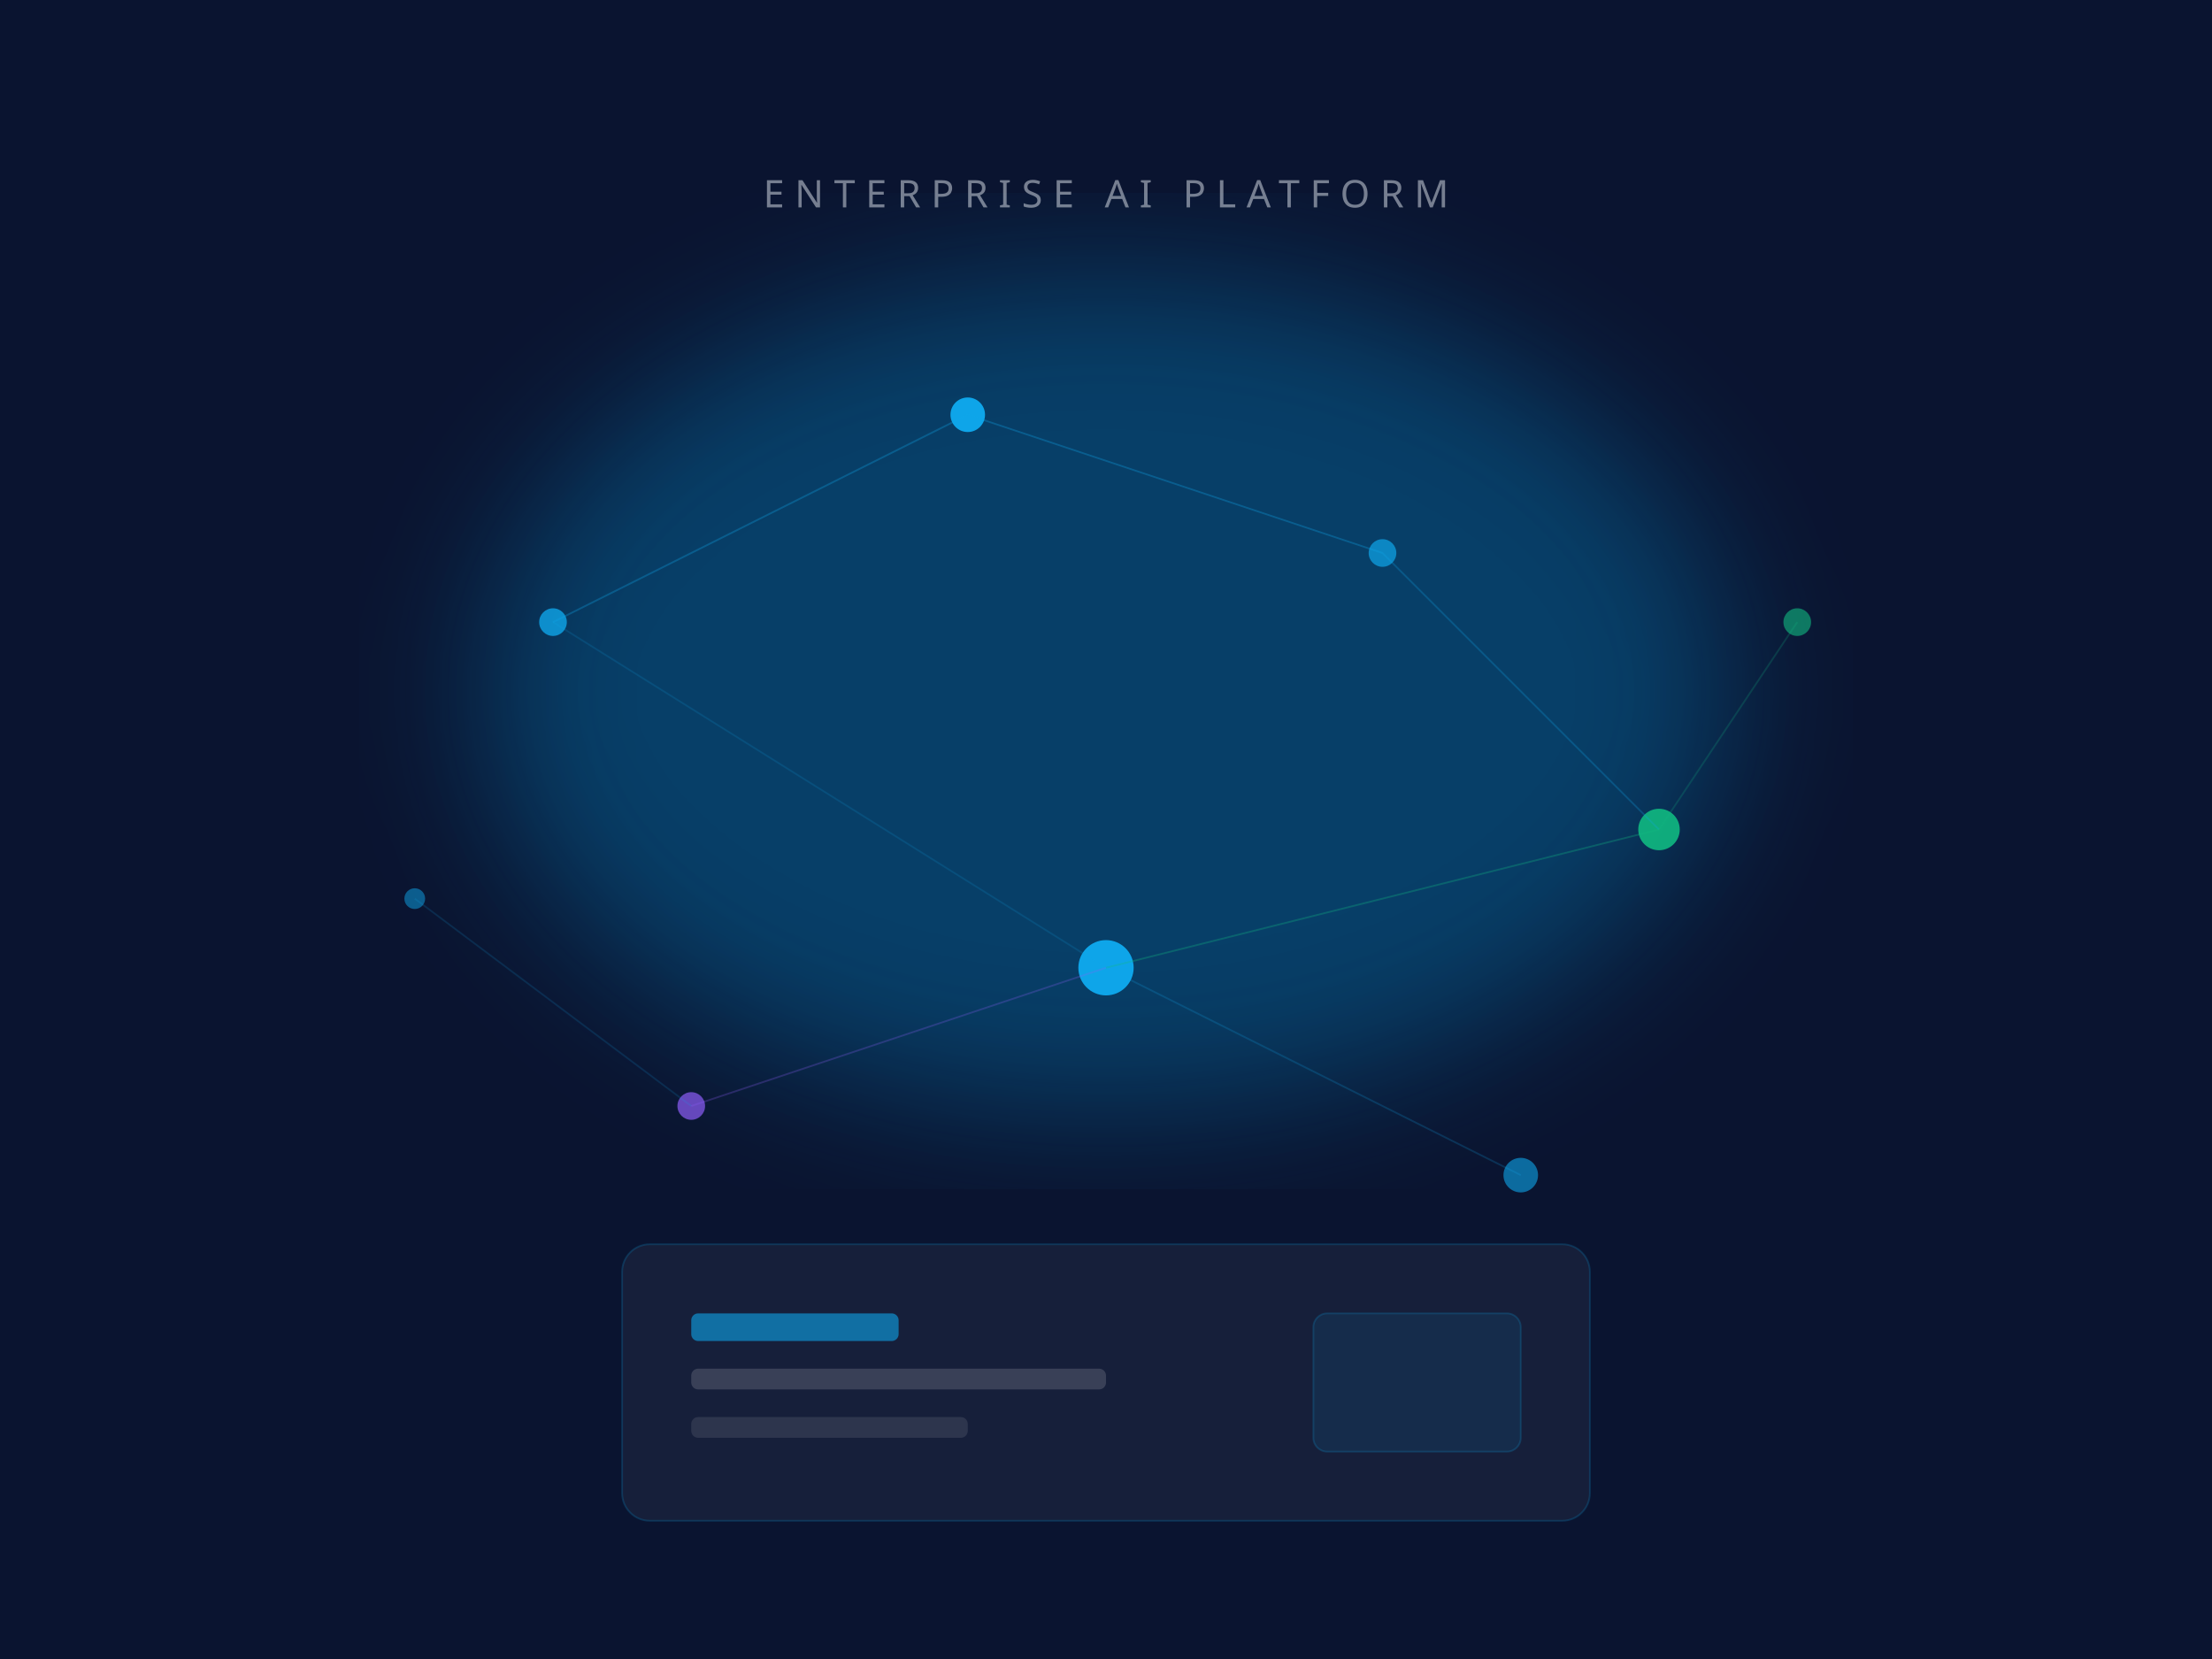
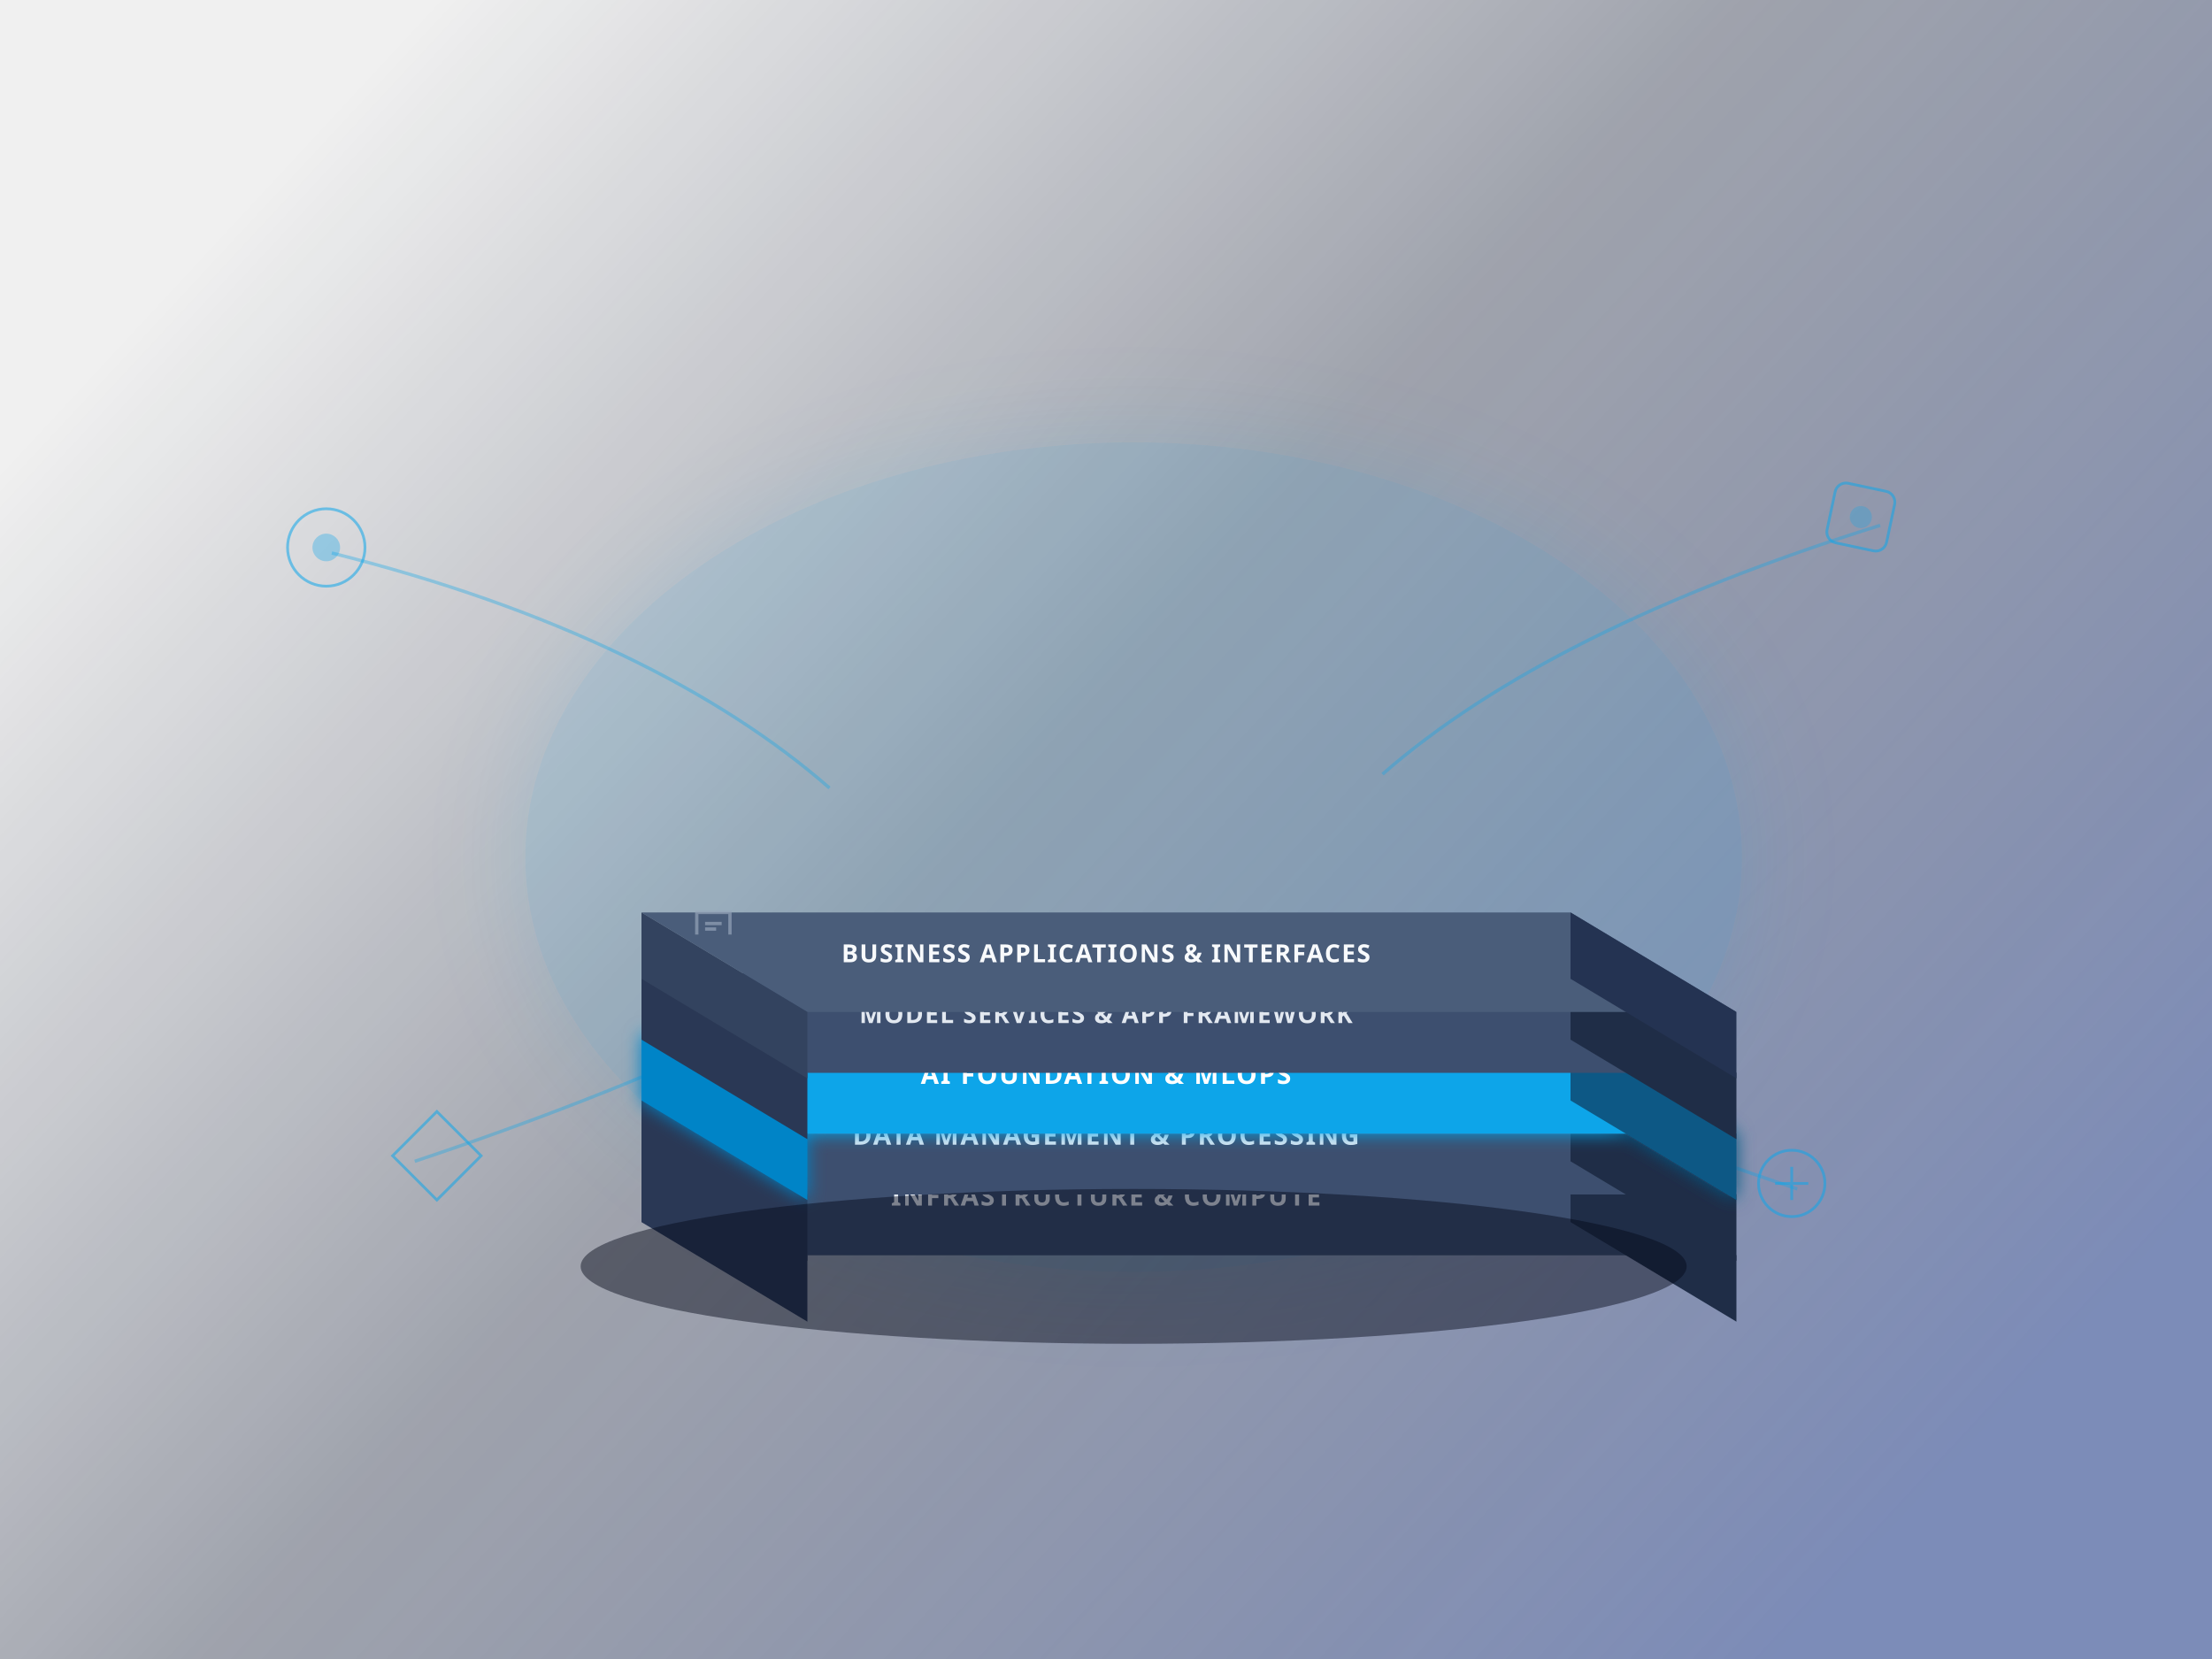
- <svg xmlns="http://www.w3.org/2000/svg" viewBox="0 0 640 480" fill="none">
+ <svg xmlns="http://www.w3.org/2000/svg" viewBox="0 0 800 600" fill="none" role="img" aria-label="Enterprise AI platform stack">
  <defs>
-     <linearGradient id="bg" x1="0" y1="0" x2="640" y2="480">
-       <stop offset="0%" stop-color="#0A1430" />
-       <stop offset="100%" stop-color="#1E3A8A" />
+     <linearGradient id="hero-bg" x1="120" y1="40" x2="680" y2="560" gradientUnits="userSpaceOnUse">
+       <stop stop-color="#0A1430" stop-opacity="0" />
+       <stop offset="0.45" stop-color="#0A1430" stop-opacity="0.35" />
+       <stop offset="1" stop-color="#1E3A8A" stop-opacity="0.55" />
    </linearGradient>
-     <linearGradient id="glow" x1="320" y1="0" x2="320" y2="480">
-       <stop offset="0%" stop-color="#0EA5E9" stop-opacity="0.3" />
-       <stop offset="100%" stop-color="#0EA5E9" stop-opacity="0" />
+     <linearGradient id="accent-top" x1="0" y1="0" x2="1" y2="1">
+       <stop stop-color="#22D3EE" />
+       <stop stop-color="#0EA5E9" />
    </linearGradient>
-     <filter id="blur">
-       <feGaussianBlur stdDeviation="20" />
+     <linearGradient id="accent-left" x1="0" y1="0" x2="0" y2="1">
+       <stop stop-color="#0EA5E9" />
+       <stop stop-color="#0284C7" />
+     </linearGradient>
+     <linearGradient id="accent-right" x1="0" y1="0" x2="0" y2="1">
+       <stop stop-color="#0369A1" />
+       <stop stop-color="#075985" />
+     </linearGradient>
+     <filter id="stack-glow" x="-40%" y="-40%" width="180%" height="180%">
+       <feGaussianBlur stdDeviation="18" result="blur" />
+       <feMerge>
+         <feMergeNode in="blur" />
+         <feMergeNode in="SourceGraphic" />
+       </feMerge>
+     </filter>
+     <filter id="soft-glow">
+       <feGaussianBlur stdDeviation="3" result="b" />
+       <feMerge>
+         <feMergeNode in="b" />
+         <feMergeNode in="SourceGraphic" />
+       </feMerge>
    </filter>
  </defs>
-   <rect width="640" height="480" fill="url(#bg)" />
-   <ellipse cx="320" cy="200" rx="180" ry="120" fill="url(#glow)" filter="url(#blur)" />
-   <circle cx="160" cy="180" r="4" fill="#0EA5E9" opacity="0.8" />
-   <circle cx="280" cy="120" r="5" fill="#0EA5E9" />
-   <circle cx="400" cy="160" r="4" fill="#0EA5E9" opacity="0.7" />
-   <circle cx="480" cy="240" r="6" fill="#10B981" opacity="0.9" />
-   <circle cx="320" cy="280" r="8" fill="#0EA5E9" />
-   <circle cx="200" cy="320" r="4" fill="#8B5CF6" opacity="0.7" />
-   <circle cx="440" cy="340" r="5" fill="#0EA5E9" opacity="0.6" />
-   <circle cx="120" cy="260" r="3" fill="#0EA5E9" opacity="0.5" />
-   <circle cx="520" cy="180" r="4" fill="#10B981" opacity="0.6" />
-   <line x1="160" y1="180" x2="280" y2="120" stroke="#0EA5E9" stroke-width="0.5" opacity="0.3" />
-   <line x1="280" y1="120" x2="400" y2="160" stroke="#0EA5E9" stroke-width="0.5" opacity="0.3" />
-   <line x1="400" y1="160" x2="480" y2="240" stroke="#0EA5E9" stroke-width="0.5" opacity="0.25" />
-   <line x1="480" y1="240" x2="320" y2="280" stroke="#10B981" stroke-width="0.5" opacity="0.3" />
-   <line x1="320" y1="280" x2="200" y2="320" stroke="#8B5CF6" stroke-width="0.5" opacity="0.25" />
-   <line x1="320" y1="280" x2="440" y2="340" stroke="#0EA5E9" stroke-width="0.5" opacity="0.2" />
-   <line x1="160" y1="180" x2="320" y2="280" stroke="#0EA5E9" stroke-width="0.5" opacity="0.15" />
-   <line x1="120" y1="260" x2="200" y2="320" stroke="#0EA5E9" stroke-width="0.5" opacity="0.15" />
-   <line x1="520" y1="180" x2="480" y2="240" stroke="#10B981" stroke-width="0.5" opacity="0.2" />
-   <rect x="180" y="360" width="280" height="80" rx="8" fill="rgba(255,255,255,0.05)" stroke="rgba(14,165,233,0.2)" stroke-width="0.5" />
-   <rect x="200" y="380" width="60" height="8" rx="2" fill="#0EA5E9" opacity="0.6" />
-   <rect x="200" y="396" width="120" height="6" rx="2" fill="rgba(255,255,255,0.15)" />
-   <rect x="200" y="410" width="80" height="6" rx="2" fill="rgba(255,255,255,0.1)" />
-   <rect x="380" y="380" width="60" height="40" rx="4" fill="rgba(14,165,233,0.1)" stroke="rgba(14,165,233,0.2)" stroke-width="0.5" />
-   <text x="320" y="60" fill="#E2E8F0" font-family="system-ui,sans-serif" font-size="11" text-anchor="middle" opacity="0.5" letter-spacing="3">ENTERPRISE AI PLATFORM</text>
+   <rect width="800" height="600" fill="url(#hero-bg)" />
+   <ellipse cx="410" cy="310" rx="220" ry="150" fill="#0EA5E9" opacity="0.12" filter="url(#stack-glow)" />
+   <g stroke="#0EA5E9" stroke-width="1.2" opacity="0.35">
+     <path d="M120 200 C200 220 260 250 300 285" />
+     <path d="M680 190 C600 215 540 245 500 280" />
+     <path d="M150 420 C240 390 300 360 330 340" />
+     <path d="M650 430 C560 400 500 370 470 345" />
+   </g>
+   <g opacity="0.55" stroke="#0EA5E9" stroke-width="1" fill="none">
+     <circle cx="118" cy="198" r="14" />
+     <circle cx="118" cy="198" r="5" fill="#0EA5E9" opacity="0.6" stroke="none" />
+     <rect x="662" y="176" width="22" height="22" rx="4" transform="rotate(12 673 187)" />
+     <circle cx="673" cy="187" r="4" fill="#0EA5E9" opacity="0.5" stroke="none" />
+     <path d="M142 418 L158 402 L174 418 L158 434 Z" />
+     <circle cx="648" cy="428" r="12" />
+     <path d="M642 428 H654 M648 422 V434" />
+   </g>
+   <g transform="translate(400 330)">
+     <g transform="translate(0 88)">
+       <path d="M-168 0 L168 0 L228 36 L-108 36 Z" fill="#3D4F6F" />
+       <path d="M168 0 L228 36 L228 60 L168 24 Z" fill="#1F2D47" />
+       <path d="M-168 0 L-108 36 L-108 60 L-168 24 Z" fill="#2A3855" />
+       <text x="0" y="18" fill="#E2E8F0" font-family="system-ui, sans-serif" font-size="9.5" font-weight="700" text-anchor="middle" letter-spacing="0.06em">INFRASTRUCTURE &amp; COMPUTE</text>
+       <g transform="translate(132 -6)" stroke="#94A3B8" stroke-width="1.2" fill="none" opacity="0.7">
+         <rect x="0" y="4" width="14" height="10" rx="1" />
+         <path d="M3 14 H11 M5 17 H9" />
+       </g>
+     </g>
+     <g transform="translate(0 66)">
+       <path d="M-168 0 L168 0 L228 36 L-108 36 Z" fill="#3D4F6F" />
+       <path d="M168 0 L228 36 L228 60 L168 24 Z" fill="#1F2D47" />
+       <path d="M-168 0 L-108 36 L-108 60 L-168 24 Z" fill="#2A3855" />
+       <text x="0" y="18" fill="#E2E8F0" font-family="system-ui, sans-serif" font-size="9.5" font-weight="700" text-anchor="middle" letter-spacing="0.06em">DATA MANAGEMENT &amp; PROCESSING</text>
+       <g transform="translate(-150 -6)" stroke="#94A3B8" stroke-width="1.2" fill="none" opacity="0.7">
+         <ellipse cx="8" cy="10" rx="7" ry="4" />
+         <path d="M1 10 V18 C1 21 15 21 15 18 V10" />
+       </g>
+     </g>
+     <g transform="translate(0 44)" filter="url(#soft-glow)">
+       <path d="M-168 0 L168 0 L228 36 L-108 36 Z" fill="url(#accent-top)" />
+       <path d="M168 0 L228 36 L228 60 L168 24 Z" fill="url(#accent-right)" />
+       <path d="M-168 0 L-108 36 L-108 60 L-168 24 Z" fill="url(#accent-left)" />
+       <text x="0" y="18" fill="#FFFFFF" font-family="system-ui, sans-serif" font-size="9.5" font-weight="800" text-anchor="middle" letter-spacing="0.06em">AI FOUNDATION &amp; MLOPS</text>
+       <g transform="translate(0 -10)" stroke="#FFFFFF" stroke-width="1.3" fill="none" opacity="0.9">
+         <circle cx="0" cy="0" r="9" />
+         <circle cx="-5" cy="3" r="2.5" fill="#FFFFFF" stroke="none" />
+         <circle cx="5" cy="-2" r="2.5" fill="#FFFFFF" stroke="none" />
+         <circle cx="0" cy="6" r="2" fill="#FFFFFF" stroke="none" />
+         <path d="M-5 3 L5 -2 M5 -2 L0 6 M0 6 L-5 3" />
+       </g>
+     </g>
+     <g transform="translate(0 22)">
+       <path d="M-168 0 L168 0 L228 36 L-108 36 Z" fill="#3D4F6F" />
+       <path d="M168 0 L228 36 L228 60 L168 24 Z" fill="#1F2D47" />
+       <path d="M-168 0 L-108 36 L-108 60 L-168 24 Z" fill="#2A3855" />
+       <text x="0" y="18" fill="#E2E8F0" font-family="system-ui, sans-serif" font-size="9" font-weight="700" text-anchor="middle" letter-spacing="0.05em">MODEL SERVICES &amp; APP FRAMEWORK</text>
+       <g transform="translate(132 -6)" stroke="#94A3B8" stroke-width="1.2" fill="none" opacity="0.7">
+         <circle cx="8" cy="8" r="6" />
+         <path d="M8 5 V11 M5 8 H11" />
+       </g>
+     </g>
+     <g transform="translate(0 0)">
+       <path d="M-168 0 L168 0 L228 36 L-108 36 Z" fill="#4A5D7A" />
+       <path d="M168 0 L228 36 L228 60 L168 24 Z" fill="#243352" />
+       <path d="M-168 0 L-108 36 L-108 60 L-168 24 Z" fill="#33435F" />
+       <text x="0" y="18" fill="#F8FAFC" font-family="system-ui, sans-serif" font-size="9" font-weight="700" text-anchor="middle" letter-spacing="0.05em">BUSINESS APPLICATIONS &amp; INTERFACES</text>
+       <g transform="translate(-150 -6)" stroke="#94A3B8" stroke-width="1.2" fill="none" opacity="0.7">
+         <path d="M2 14 V6 H14 V14" />
+         <path d="M5 10 H11 M5 12 H9" />
+       </g>
+     </g>
+   </g>
+   <ellipse cx="410" cy="458" rx="200" ry="28" fill="#020617" opacity="0.45" />
</svg>
